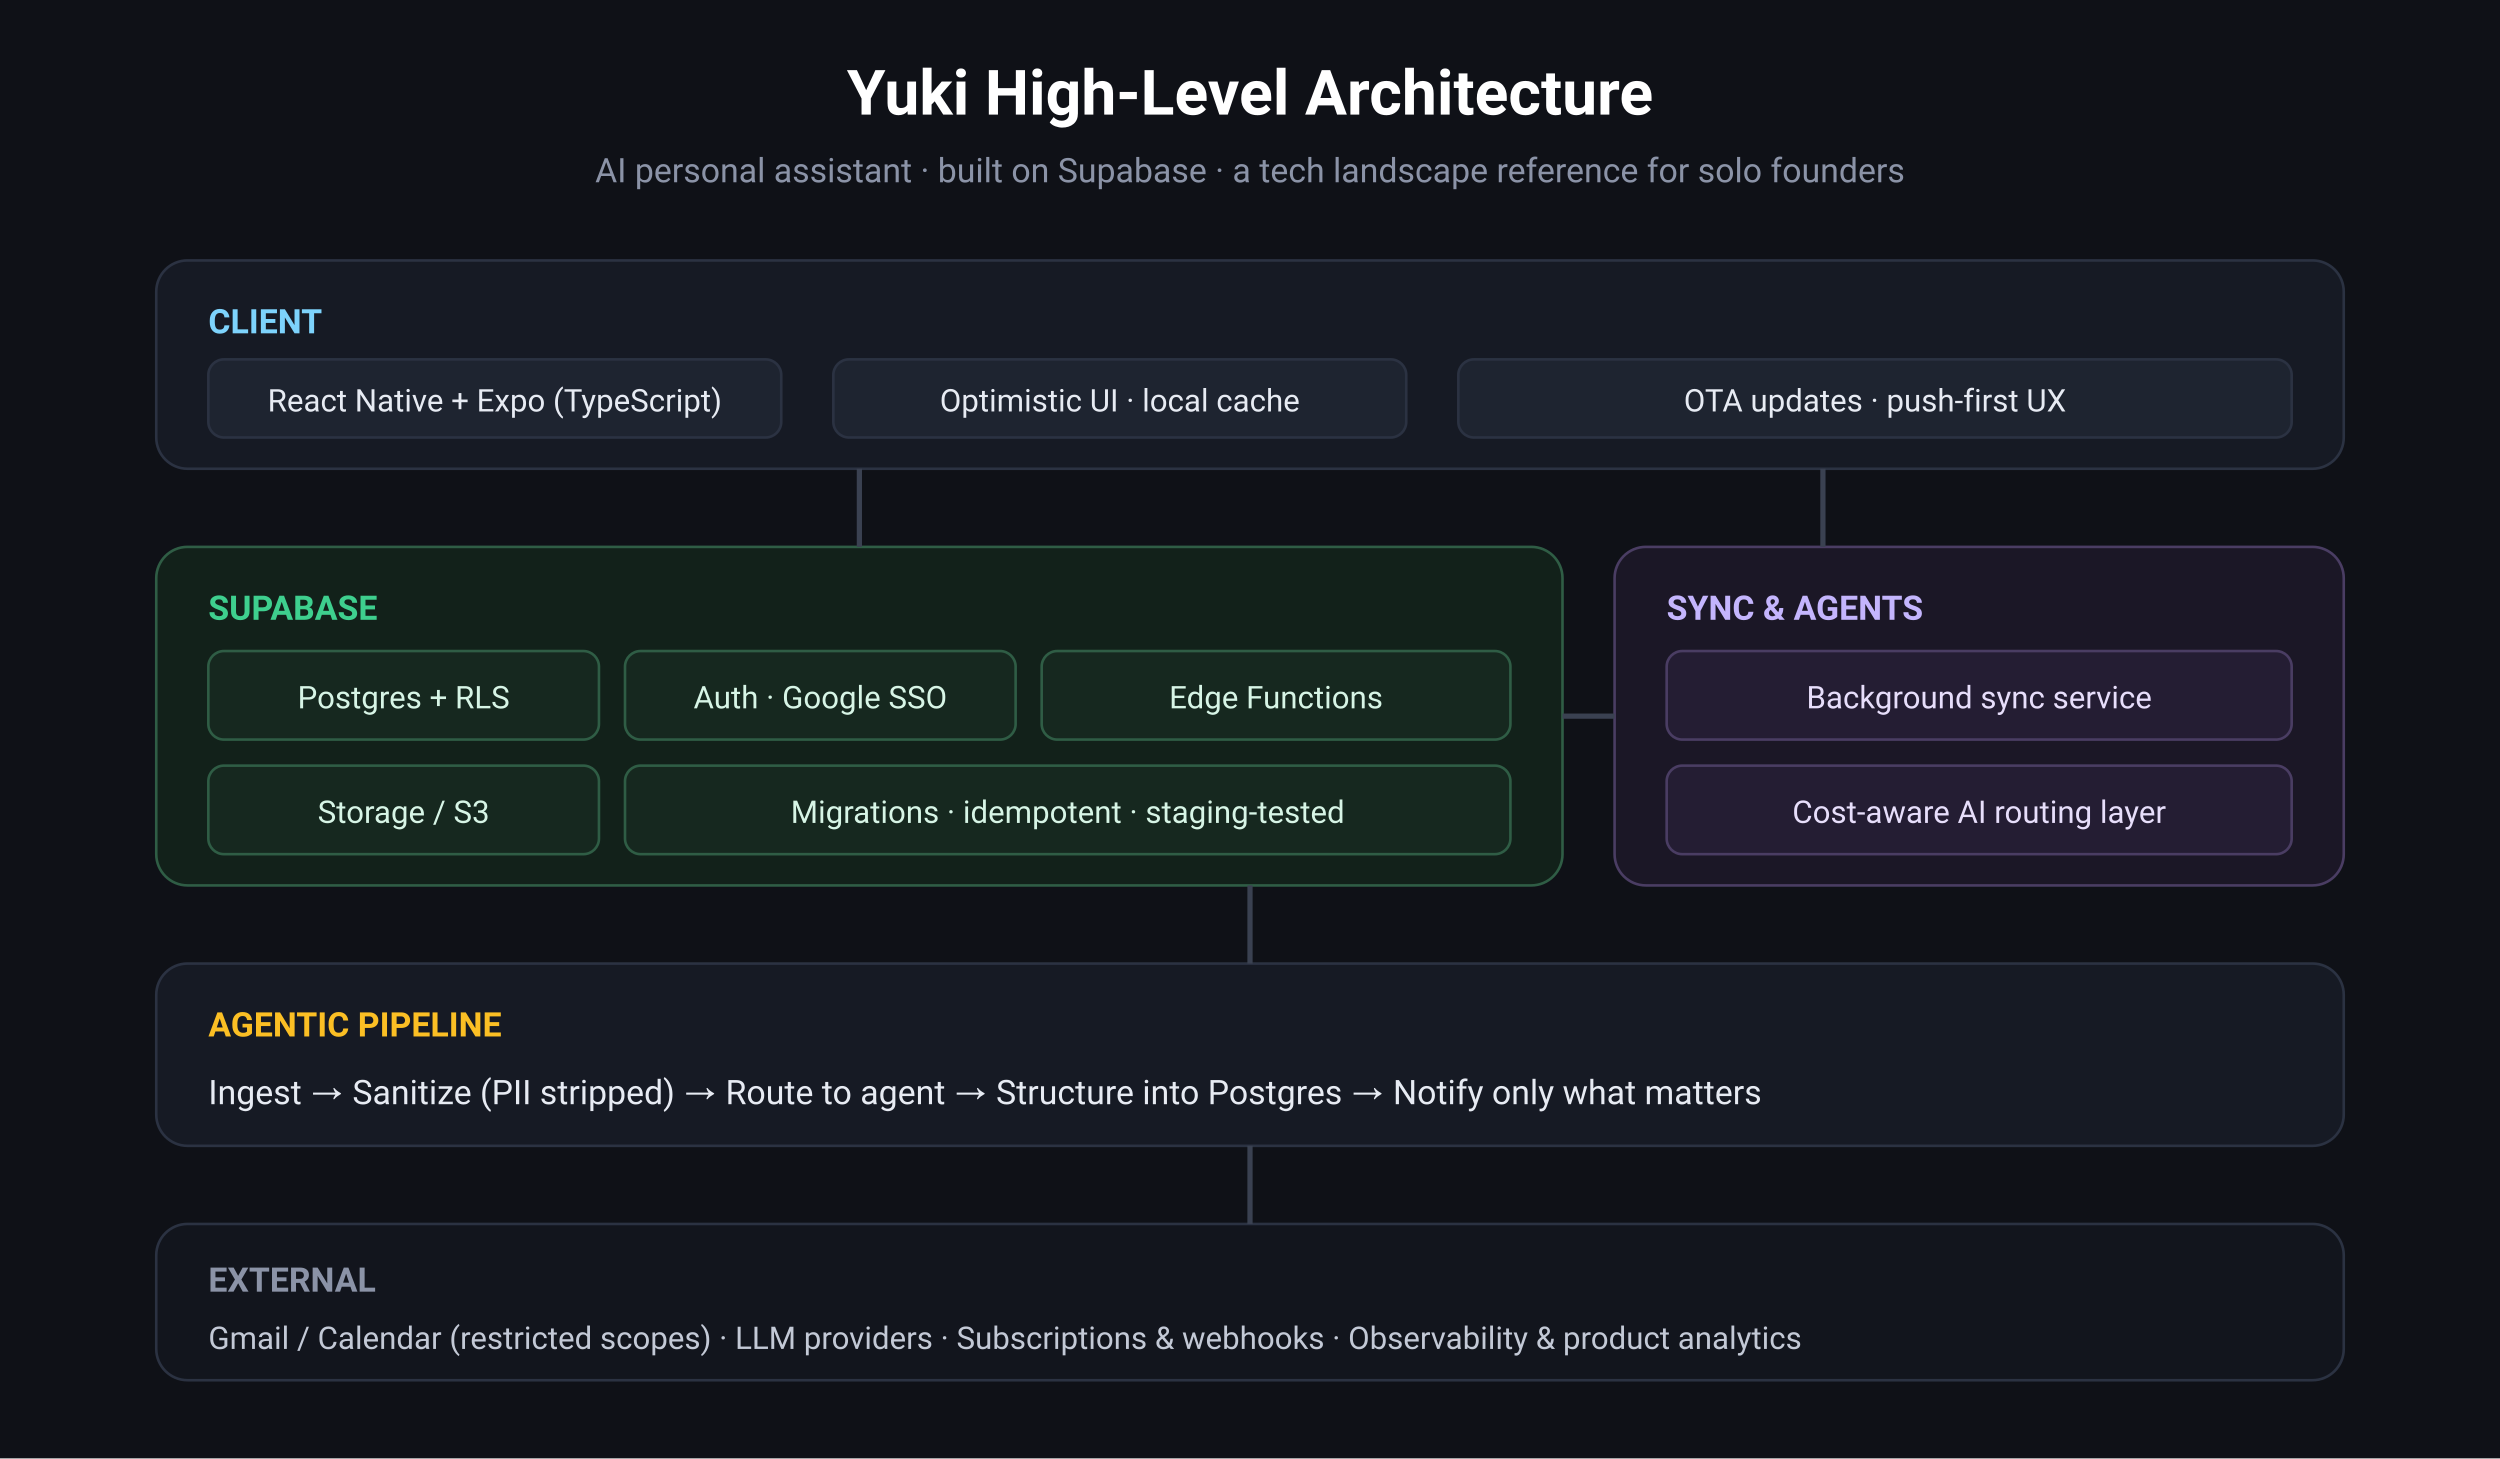
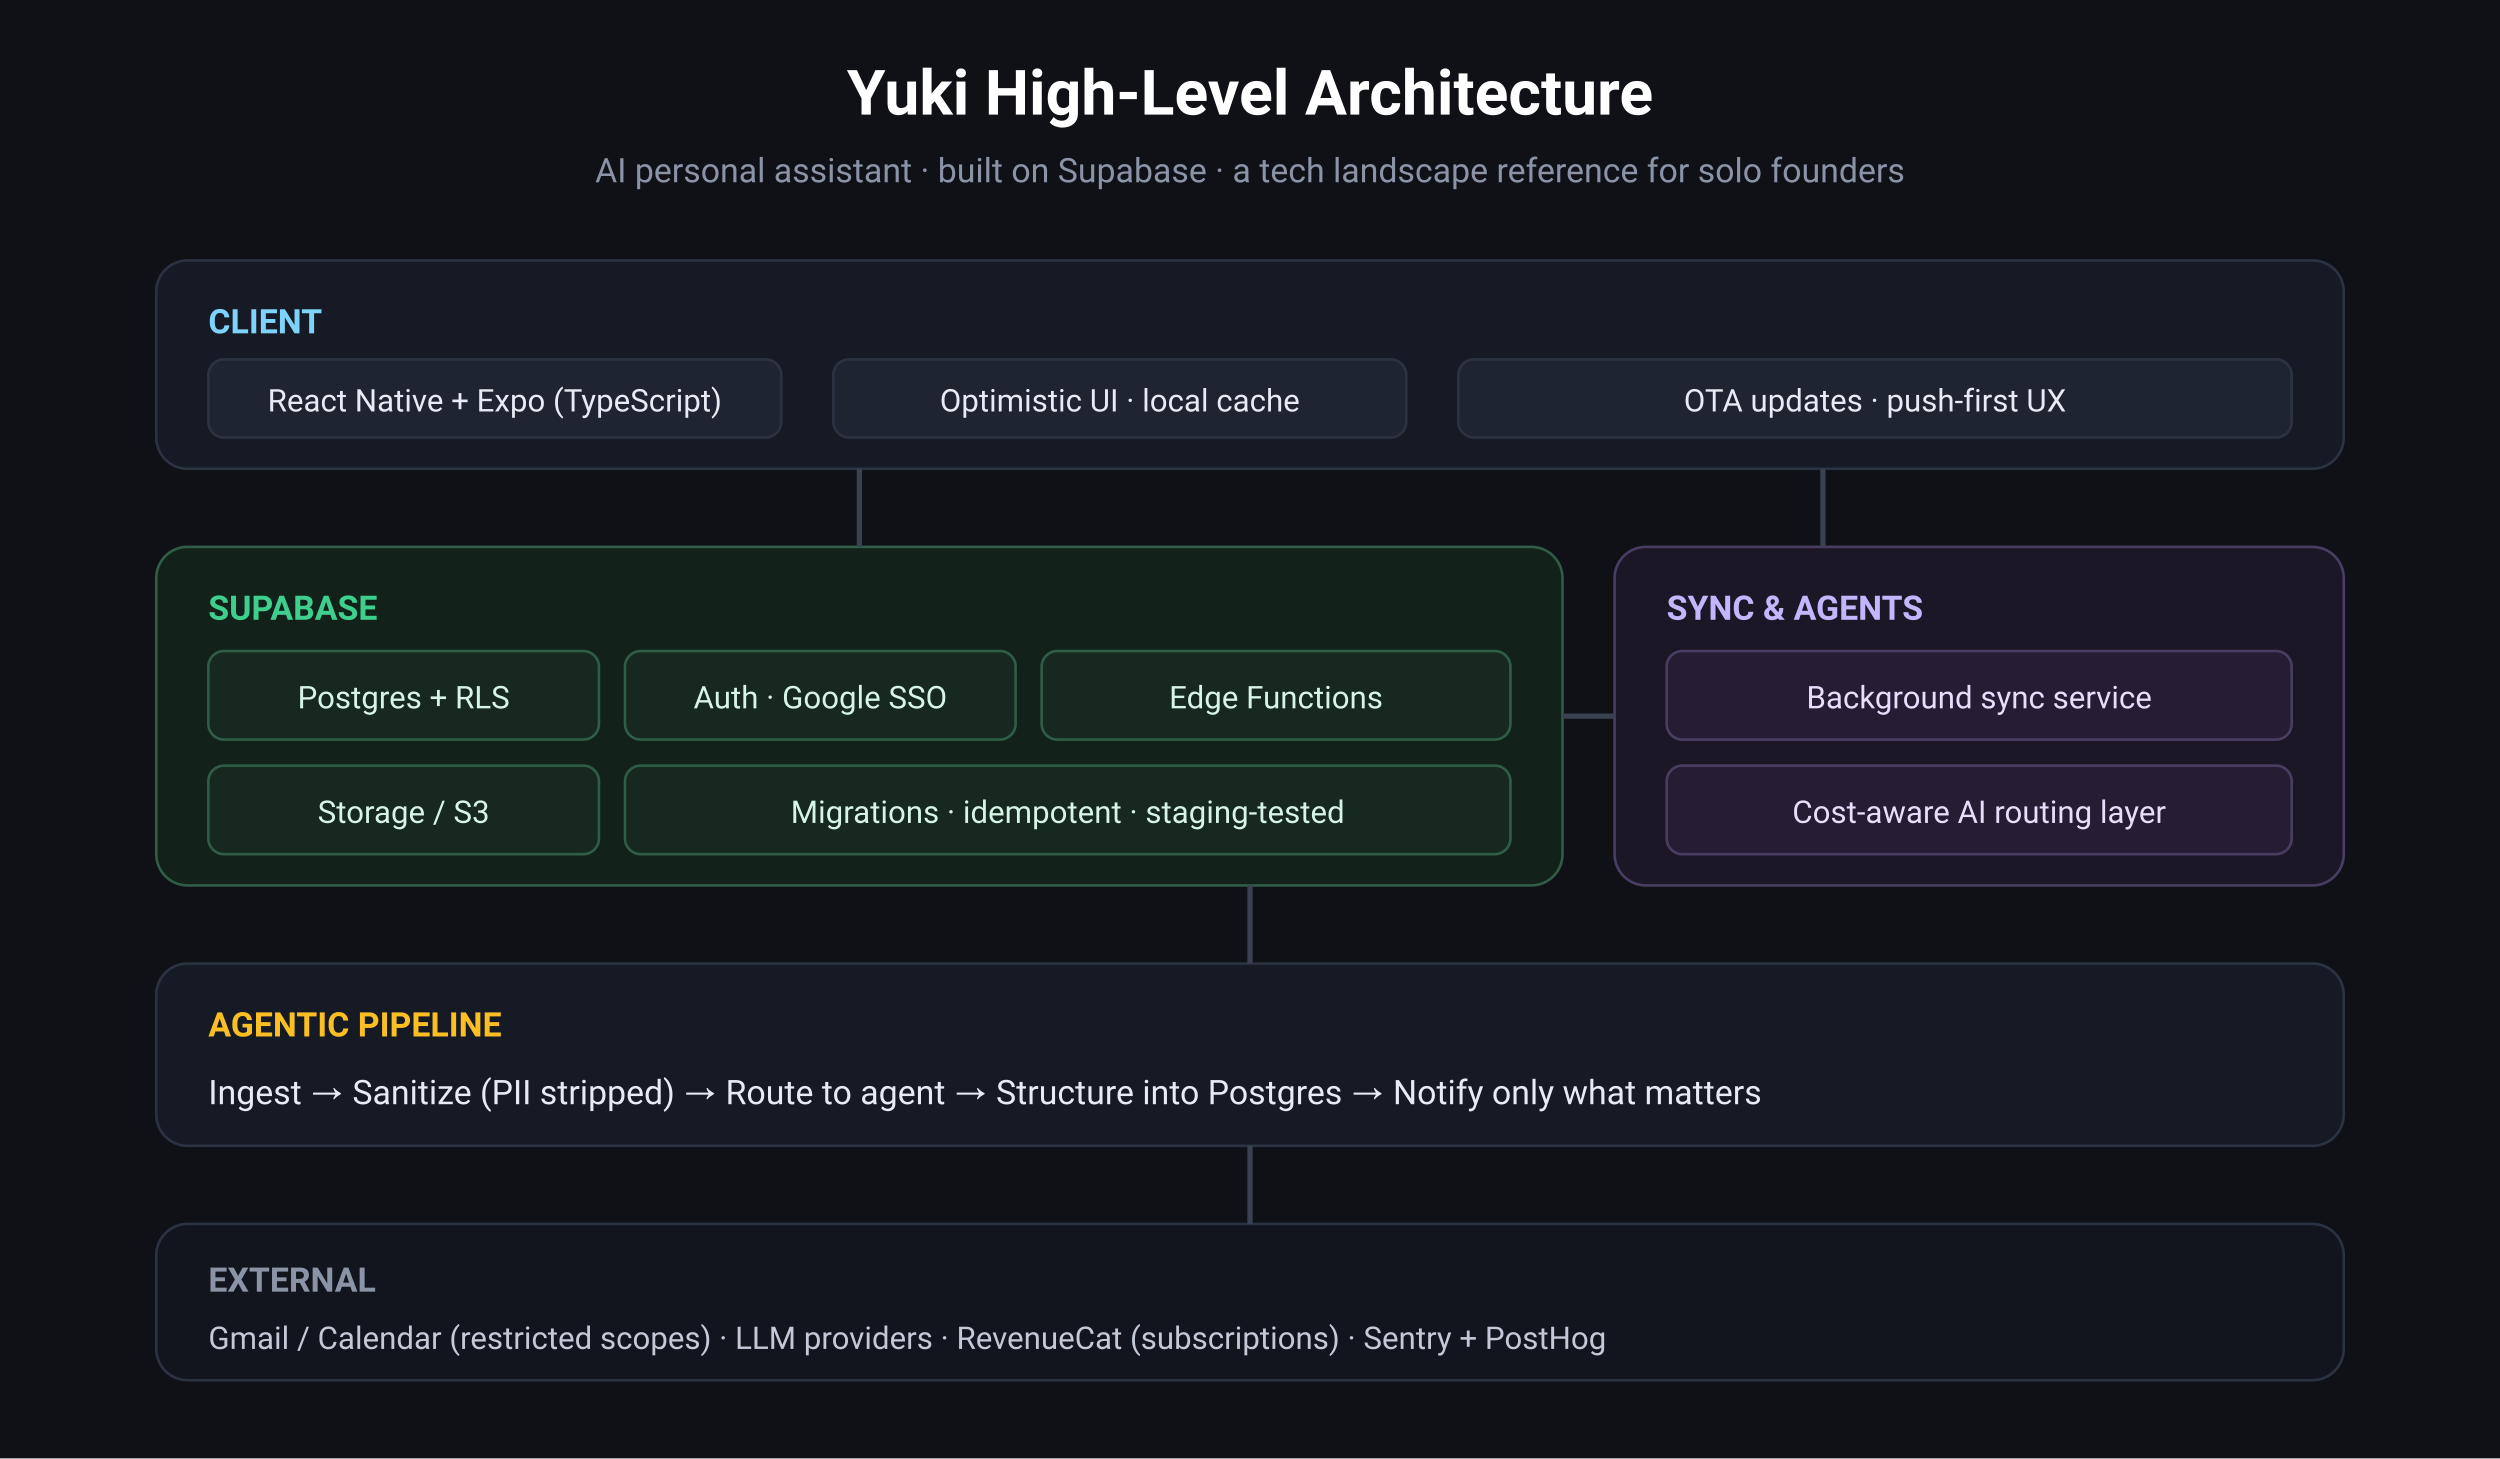
<svg xmlns="http://www.w3.org/2000/svg" width="960" height="560" viewBox="0 0 960 560" font-family="-apple-system, Segoe UI, Roboto, Helvetica, Arial, sans-serif">
  <rect width="960" height="560" fill="#0f1117" />
  <text x="480" y="44" fill="#ffffff" font-size="24" font-weight="700" text-anchor="middle">Yuki High-Level Architecture</text>
  <text x="480" y="70" fill="#8b93a7" font-size="13" text-anchor="middle">AI personal assistant · built on Supabase · a tech landscape reference for solo founders</text>
  <g>
    <rect x="60" y="100" width="840" height="80" rx="12" fill="#161a24" stroke="#2b3242" />
    <text x="80" y="128" fill="#7dd3fc" font-size="13" font-weight="700">CLIENT</text>
    <rect x="80" y="138" width="220" height="30" rx="6" fill="#1e2430" stroke="#2b3242" />
    <text x="190" y="158" fill="#e7ebf3" font-size="12" text-anchor="middle">React Native + Expo (TypeScript)</text>
    <rect x="320" y="138" width="220" height="30" rx="6" fill="#1e2430" stroke="#2b3242" />
    <text x="430" y="158" fill="#e7ebf3" font-size="12" text-anchor="middle">Optimistic UI · local cache</text>
    <rect x="560" y="138" width="320" height="30" rx="6" fill="#1e2430" stroke="#2b3242" />
    <text x="720" y="158" fill="#e7ebf3" font-size="12" text-anchor="middle">OTA updates · push-first UX</text>
  </g>
  <g>
    <rect x="60" y="210" width="540" height="130" rx="12" fill="#12211a" stroke="#2f5d45" />
    <text x="80" y="238" fill="#3ecf8e" font-size="13" font-weight="700">SUPABASE</text>
    <rect x="80" y="250" width="150" height="34" rx="6" fill="#16281f" stroke="#2f5d45" />
    <text x="155" y="272" fill="#d7f5e6" font-size="12" text-anchor="middle">Postgres + RLS</text>
    <rect x="240" y="250" width="150" height="34" rx="6" fill="#16281f" stroke="#2f5d45" />
    <text x="315" y="272" fill="#d7f5e6" font-size="12" text-anchor="middle">Auth · Google SSO</text>
    <rect x="400" y="250" width="180" height="34" rx="6" fill="#16281f" stroke="#2f5d45" />
    <text x="490" y="272" fill="#d7f5e6" font-size="12" text-anchor="middle">Edge Functions</text>
    <rect x="80" y="294" width="150" height="34" rx="6" fill="#16281f" stroke="#2f5d45" />
    <text x="155" y="316" fill="#d7f5e6" font-size="12" text-anchor="middle">Storage / S3</text>
    <rect x="240" y="294" width="340" height="34" rx="6" fill="#16281f" stroke="#2f5d45" />
    <text x="410" y="316" fill="#d7f5e6" font-size="12" text-anchor="middle">Migrations · idempotent · staging-tested</text>
  </g>
  <g>
    <rect x="620" y="210" width="280" height="130" rx="12" fill="#1b1726" stroke="#4a3d63" />
    <text x="640" y="238" fill="#c4b5fd" font-size="13" font-weight="700">SYNC &amp; AGENTS</text>
    <rect x="640" y="250" width="240" height="34" rx="6" fill="#241d33" stroke="#4a3d63" />
    <text x="760" y="272" fill="#e7defb" font-size="12" text-anchor="middle">Background sync service</text>
    <rect x="640" y="294" width="240" height="34" rx="6" fill="#241d33" stroke="#4a3d63" />
    <text x="760" y="316" fill="#e7defb" font-size="12" text-anchor="middle">Cost-aware AI routing layer</text>
  </g>
  <g>
    <rect x="60" y="370" width="840" height="70" rx="12" fill="#161a24" stroke="#2b3242" />
    <text x="80" y="398" fill="#fbbf24" font-size="13" font-weight="700">AGENTIC PIPELINE</text>
    <text x="80" y="424" fill="#e7ebf3" font-size="13">Ingest  →  Sanitize (PII stripped)  →  Route to agent  →  Structure into Postgres  →  Notify only what matters</text>
  </g>
  <g>
    <rect x="60" y="470" width="840" height="60" rx="12" fill="#12151d" stroke="#2b3242" />
    <text x="80" y="496" fill="#8b93a7" font-size="13" font-weight="700">EXTERNAL</text>
-     <text x="80" y="518" fill="#c3c9d6" font-size="12">Gmail / Calendar (restricted scopes) · LLM providers · Subscriptions &amp; webhooks · Observability &amp; product analytics</text>
+     <text x="80" y="518" fill="#c3c9d6" font-size="12">Gmail / Calendar (restricted scopes) · LLM providers · RevenueCat (subscriptions) · Sentry + PostHog</text>
  </g>
  <g stroke="#3a4151" stroke-width="2" fill="none">
    <path d="M330 180 L330 210" />
    <path d="M700 180 L700 210" />
    <path d="M600 275 L620 275" />
    <path d="M480 340 L480 370" />
    <path d="M480 440 L480 470" />
  </g>
</svg>
